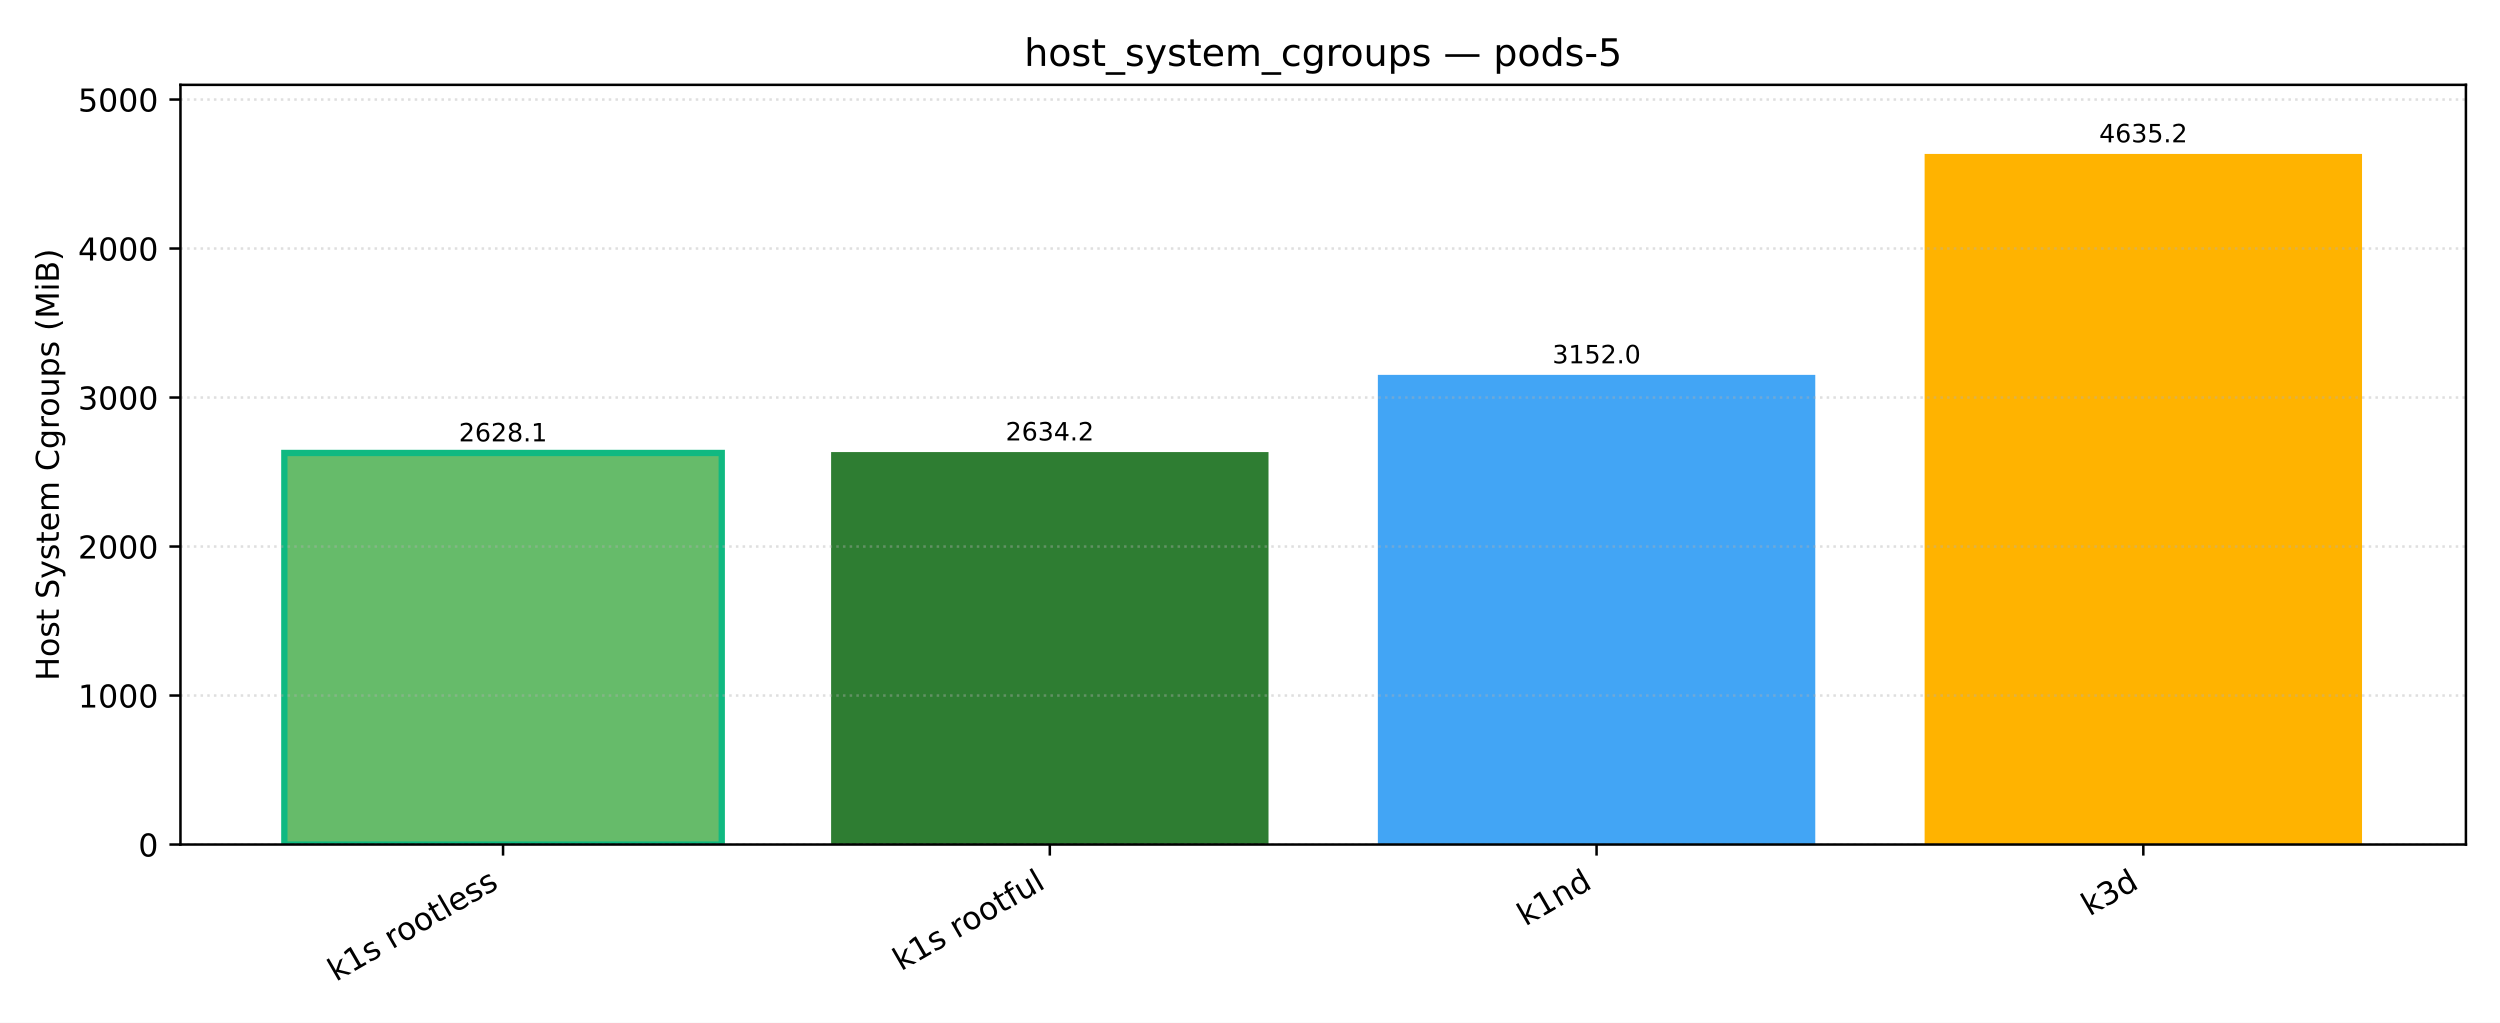
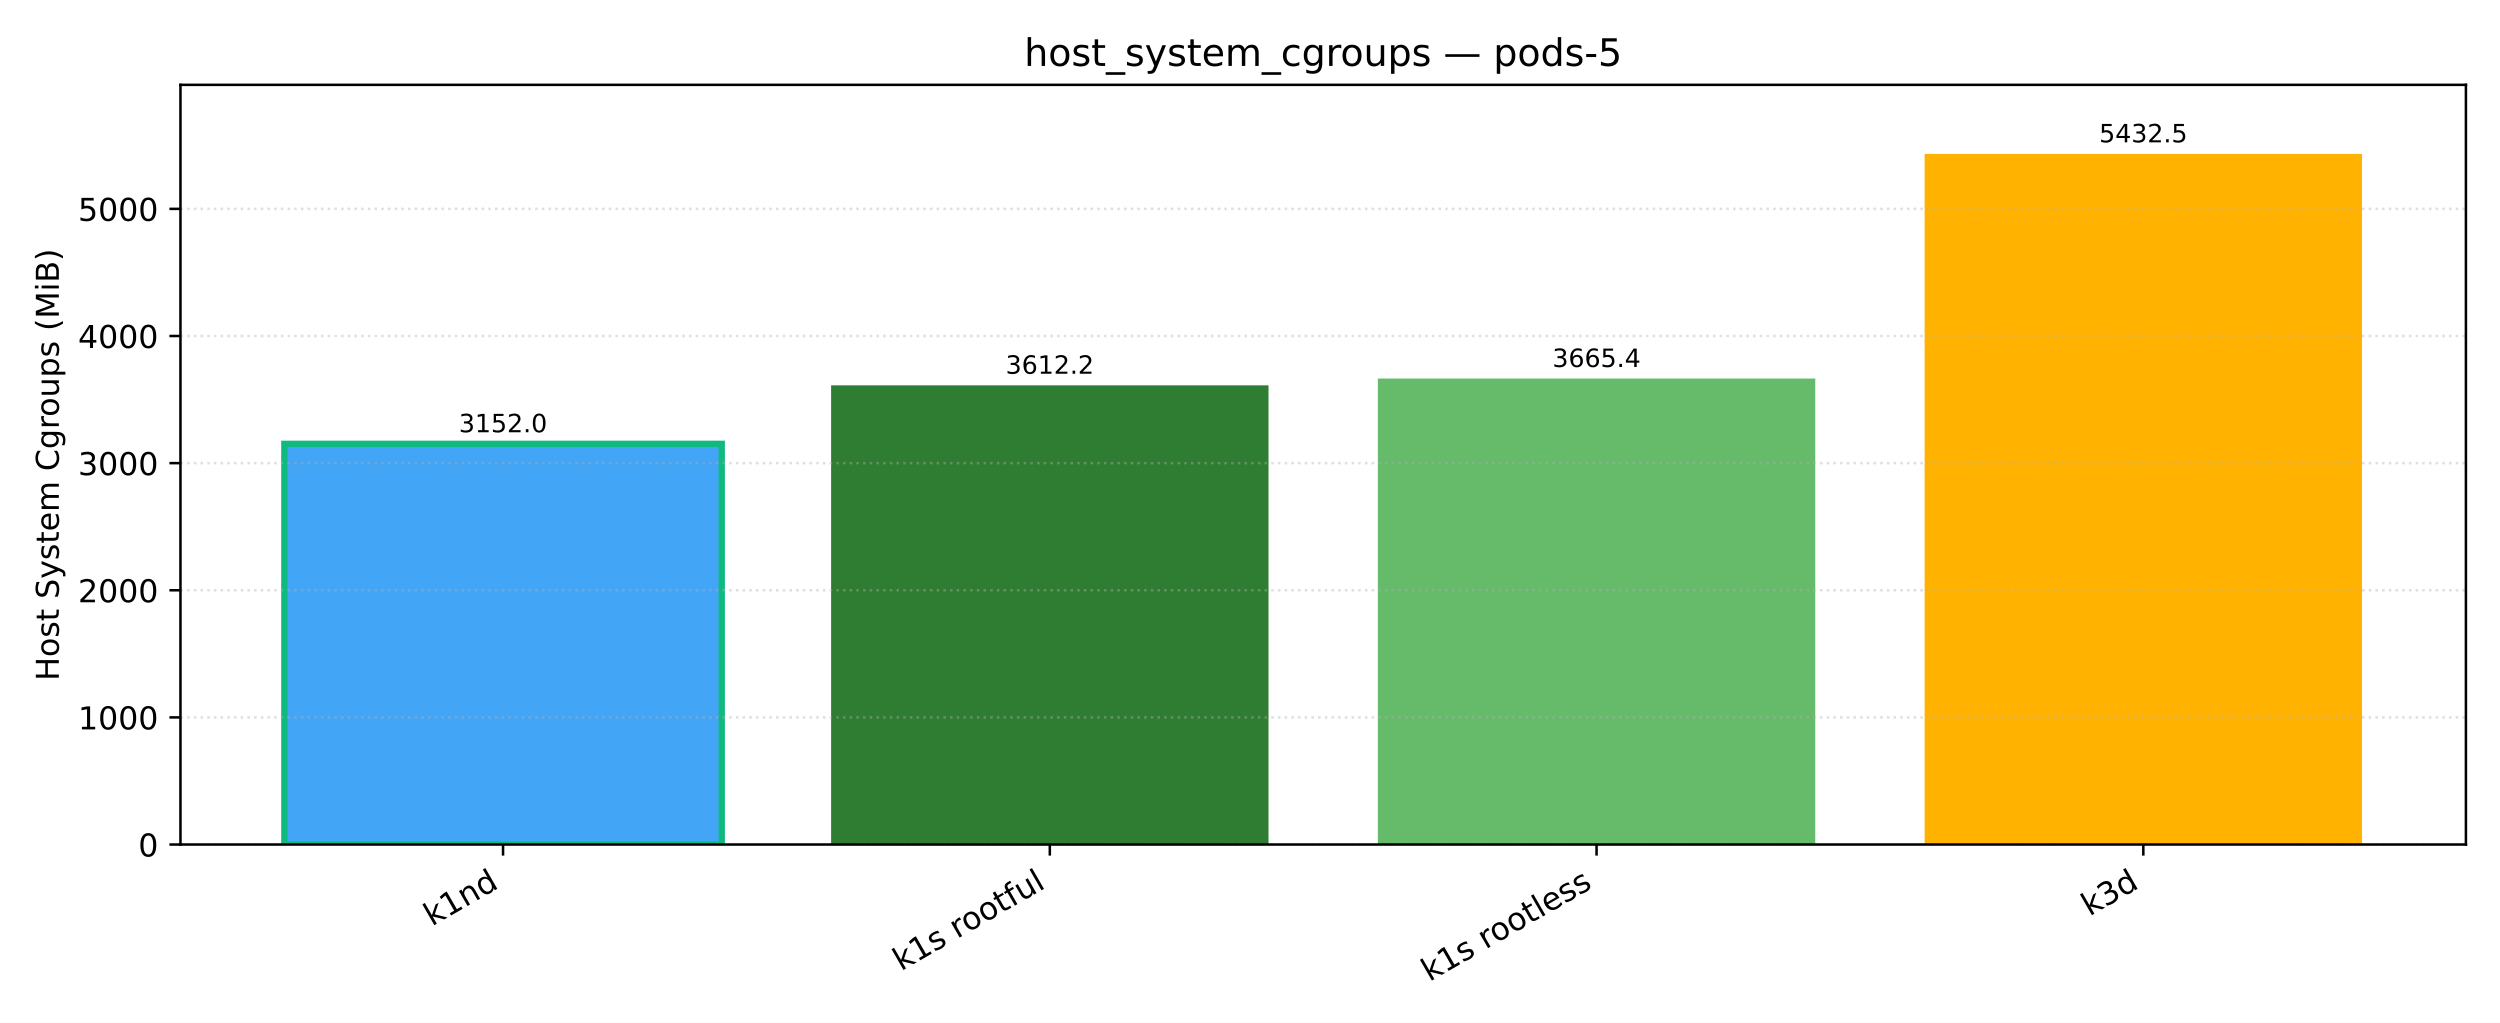
<svg xmlns="http://www.w3.org/2000/svg" xmlns:xlink="http://www.w3.org/1999/xlink" width="792pt" height="324pt" viewBox="0 0 792 324" version="1.1">
  <defs>
    <style type="text/css">*{stroke-linejoin: round; stroke-linecap: butt}</style>
  </defs>
  <g id="figure_1">
    <g id="patch_1">
      <path d="M 0 324  L 792 324  L 792 0  L 0 0  z " style="fill: #ffffff" />
    </g>
    <g id="axes_1">
      <g id="patch_2">
        <path d="M 57.17 267.545  L 781.2 267.545  L 781.2 26.88  L 57.17 26.88  z " style="fill: #ffffff" />
      </g>
      <g id="patch_3">
-         <path d="M 90.08 267.545  L 228.651 267.545  L 228.651 143.496  L 90.08 143.496  z " clip-path="url(#pa9e7e55f93)" style="fill: #66bb6a; stroke: #10b981; stroke-width: 2; stroke-linejoin: miter" />
+         <path d="M 90.08 267.545  L 228.651 267.545  L 228.651 140.604  L 90.08 140.604  z " clip-path="url(#pc81c554a76)" style="fill: #42a5f5; stroke: #10b981; stroke-width: 2; stroke-linejoin: miter" />
      </g>
      <g id="patch_4">
-         <path d="M 263.293 267.545  L 401.864 267.545  L 401.864 143.208  L 263.293 143.208  z " clip-path="url(#pa9e7e55f93)" style="fill: #2e7d32" />
+         <path d="M 263.293 267.545  L 401.864 267.545  L 401.864 122.07  L 263.293 122.07  z " clip-path="url(#pc81c554a76)" style="fill: #2e7d32" />
      </g>
      <g id="patch_5">
-         <path d="M 436.506 267.545  L 575.077 267.545  L 575.077 118.767  L 436.506 118.767  z " clip-path="url(#pa9e7e55f93)" style="fill: #42a5f5" />
+         <path d="M 436.506 267.545  L 575.077 267.545  L 575.077 119.929  L 436.506 119.929  z " clip-path="url(#pc81c554a76)" style="fill: #66bb6a" />
      </g>
      <g id="patch_6">
-         <path d="M 609.719 267.545  L 748.29 267.545  L 748.29 48.759  L 609.719 48.759  z " clip-path="url(#pa9e7e55f93)" style="fill: #ffb300" />
+         <path d="M 609.719 267.545  L 748.29 267.545  L 748.29 48.759  L 609.719 48.759  z " clip-path="url(#pc81c554a76)" style="fill: #ffb300" />
      </g>
      <g id="matplotlib.axis_1">
        <g id="xtick_1">
          <g id="line2d_1">
            <defs>
-               <path id="md1935716d8" d="M 0 0  L 0 3.5  " style="stroke: #000000; stroke-width: 0.8" />
+               <path id="m2b2e64605a" d="M 0 0  L 0 3.5  " style="stroke: #000000; stroke-width: 0.8" />
            </defs>
            <g>
-               <use xlink:href="#md1935716d8" x="159.366" y="267.545" style="stroke: #000000; stroke-width: 0.8" />
+               <use xlink:href="#m2b2e64605a" x="159.366" y="267.545" style="stroke: #000000; stroke-width: 0.8" />
            </g>
          </g>
          <g id="text_1">
-             <g transform="translate(106.4211 311.0931) rotate(-30) scale(0.1 -0.1)">
+             <g transform="translate(136.8145 293.5454) rotate(-30) scale(0.1 -0.1)">
              <defs>
                <path id="DejaVuSans-6b" d="M 581 4863  L 1159 4863  L 1159 1991  L 2875 3500  L 3609 3500  L 1753 1863  L 3688 0  L 2938 0  L 1159 1709  L 1159 0  L 581 0  L 581 4863  z " transform="scale(0.015625)" />
                <path id="DejaVuSans-31" d="M 794 531  L 1825 531  L 1825 4091  L 703 3866  L 703 4441  L 1819 4666  L 2450 4666  L 2450 531  L 3481 531  L 3481 0  L 794 0  L 794 531  z " transform="scale(0.015625)" />
+                 <path id="DejaVuSans-6e" d="M 3513 2113  L 3513 0  L 2938 0  L 2938 2094  Q 2938 2591 2744 2837  Q 2550 3084 2163 3084  Q 1697 3084 1428 2787  Q 1159 2491 1159 1978  L 1159 0  L 581 0  L 581 3500  L 1159 3500  L 1159 2956  Q 1366 3272 1645 3428  Q 1925 3584 2291 3584  Q 2894 3584 3203 3211  Q 3513 2838 3513 2113  z " transform="scale(0.015625)" />
+                 <path id="DejaVuSans-64" d="M 2906 2969  L 2906 4863  L 3481 4863  L 3481 0  L 2906 0  L 2906 525  Q 2725 213 2448 61  Q 2172 -91 1784 -91  Q 1150 -91 751 415  Q 353 922 353 1747  Q 353 2572 751 3078  Q 1150 3584 1784 3584  Q 2172 3584 2448 3432  Q 2725 3281 2906 2969  z M 947 1747  Q 947 1113 1208 752  Q 1469 391 1925 391  Q 2381 391 2643 752  Q 2906 1113 2906 1747  Q 2906 2381 2643 2742  Q 2381 3103 1925 3103  Q 1469 3103 1208 2742  Q 947 2381 947 1747  z " transform="scale(0.015625)" />
+               </defs>
+               <use xlink:href="#DejaVuSans-6b" />
+               <use xlink:href="#DejaVuSans-31" transform="translate(57.91016 0)" />
+               <use xlink:href="#DejaVuSans-6e" transform="translate(121.5332 0)" />
+               <use xlink:href="#DejaVuSans-64" transform="translate(184.9121 0)" />
+             </g>
+           </g>
+         </g>
+         <g id="xtick_2">
+           <g id="line2d_2">
+             <g>
+               <use xlink:href="#m2b2e64605a" x="332.579" y="267.545" style="stroke: #000000; stroke-width: 0.8" />
+             </g>
+           </g>
+           <g id="text_2">
+             <g transform="translate(285.4486 307.7361) rotate(-30) scale(0.1 -0.1)">
+               <defs>
                <path id="DejaVuSans-73" d="M 2834 3397  L 2834 2853  Q 2591 2978 2328 3040  Q 2066 3103 1784 3103  Q 1356 3103 1142 2972  Q 928 2841 928 2578  Q 928 2378 1081 2264  Q 1234 2150 1697 2047  L 1894 2003  Q 2506 1872 2764 1633  Q 3022 1394 3022 966  Q 3022 478 2636 193  Q 2250 -91 1575 -91  Q 1294 -91 989 -36  Q 684 19 347 128  L 347 722  Q 666 556 975 473  Q 1284 391 1588 391  Q 1994 391 2212 530  Q 2431 669 2431 922  Q 2431 1156 2273 1281  Q 2116 1406 1581 1522  L 1381 1569  Q 847 1681 609 1914  Q 372 2147 372 2553  Q 372 3047 722 3315  Q 1072 3584 1716 3584  Q 2034 3584 2315 3537  Q 2597 3491 2834 3397  z " transform="scale(0.015625)" />
                <path id="DejaVuSans-20" transform="scale(0.015625)" />
                <path id="DejaVuSans-72" d="M 2631 2963  Q 2534 3019 2420 3045  Q 2306 3072 2169 3072  Q 1681 3072 1420 2755  Q 1159 2438 1159 1844  L 1159 0  L 581 0  L 581 3500  L 1159 3500  L 1159 2956  Q 1341 3275 1631 3429  Q 1922 3584 2338 3584  Q 2397 3584 2469 3576  Q 2541 3569 2628 3553  L 2631 2963  z " transform="scale(0.015625)" />
                <path id="DejaVuSans-6f" d="M 1959 3097  Q 1497 3097 1228 2736  Q 959 2375 959 1747  Q 959 1119 1226 758  Q 1494 397 1959 397  Q 2419 397 2687 759  Q 2956 1122 2956 1747  Q 2956 2369 2687 2733  Q 2419 3097 1959 3097  z M 1959 3584  Q 2709 3584 3137 3096  Q 3566 2609 3566 1747  Q 3566 888 3137 398  Q 2709 -91 1959 -91  Q 1206 -91 779 398  Q 353 888 353 1747  Q 353 2609 779 3096  Q 1206 3584 1959 3584  z " transform="scale(0.015625)" />
                <path id="DejaVuSans-74" d="M 1172 4494  L 1172 3500  L 2356 3500  L 2356 3053  L 1172 3053  L 1172 1153  Q 1172 725 1289 603  Q 1406 481 1766 481  L 2356 481  L 2356 0  L 1766 0  Q 1100 0 847 248  Q 594 497 594 1153  L 594 3053  L 172 3053  L 172 3500  L 594 3500  L 594 4494  L 1172 4494  z " transform="scale(0.015625)" />
+                 <path id="DejaVuSans-66" d="M 2375 4863  L 2375 4384  L 1825 4384  Q 1516 4384 1395 4259  Q 1275 4134 1275 3809  L 1275 3500  L 2222 3500  L 2222 3053  L 1275 3053  L 1275 0  L 697 0  L 697 3053  L 147 3053  L 147 3500  L 697 3500  L 697 3744  Q 697 4328 969 4595  Q 1241 4863 1831 4863  L 2375 4863  z " transform="scale(0.015625)" />
+                 <path id="DejaVuSans-75" d="M 544 1381  L 544 3500  L 1119 3500  L 1119 1403  Q 1119 906 1312 657  Q 1506 409 1894 409  Q 2359 409 2629 706  Q 2900 1003 2900 1516  L 2900 3500  L 3475 3500  L 3475 0  L 2900 0  L 2900 538  Q 2691 219 2414 64  Q 2138 -91 1772 -91  Q 1169 -91 856 284  Q 544 659 544 1381  z M 1991 3584  L 1991 3584  z " transform="scale(0.015625)" />
                <path id="DejaVuSans-6c" d="M 603 4863  L 1178 4863  L 1178 0  L 603 0  L 603 4863  z " transform="scale(0.015625)" />
+               </defs>
+               <use xlink:href="#DejaVuSans-6b" />
+               <use xlink:href="#DejaVuSans-31" transform="translate(57.91016 0)" />
+               <use xlink:href="#DejaVuSans-73" transform="translate(121.5332 0)" />
+               <use xlink:href="#DejaVuSans-20" transform="translate(173.6328 0)" />
+               <use xlink:href="#DejaVuSans-72" transform="translate(205.4199 0)" />
+               <use xlink:href="#DejaVuSans-6f" transform="translate(244.2832 0)" />
+               <use xlink:href="#DejaVuSans-6f" transform="translate(305.4648 0)" />
+               <use xlink:href="#DejaVuSans-74" transform="translate(366.6465 0)" />
+               <use xlink:href="#DejaVuSans-66" transform="translate(405.8555 0)" />
+               <use xlink:href="#DejaVuSans-75" transform="translate(441.0605 0)" />
+               <use xlink:href="#DejaVuSans-6c" transform="translate(504.4395 0)" />
+             </g>
+           </g>
+         </g>
+         <g id="xtick_3">
+           <g id="line2d_3">
+             <g>
+               <use xlink:href="#m2b2e64605a" x="505.791" y="267.545" style="stroke: #000000; stroke-width: 0.8" />
+             </g>
+           </g>
+           <g id="text_3">
+             <g transform="translate(452.8469 311.0931) rotate(-30) scale(0.1 -0.1)">
+               <defs>
                <path id="DejaVuSans-65" d="M 3597 1894  L 3597 1613  L 953 1613  Q 991 1019 1311 708  Q 1631 397 2203 397  Q 2534 397 2845 478  Q 3156 559 3463 722  L 3463 178  Q 3153 47 2828 -22  Q 2503 -91 2169 -91  Q 1331 -91 842 396  Q 353 884 353 1716  Q 353 2575 817 3079  Q 1281 3584 2069 3584  Q 2775 3584 3186 3129  Q 3597 2675 3597 1894  z M 3022 2063  Q 3016 2534 2758 2815  Q 2500 3097 2075 3097  Q 1594 3097 1305 2825  Q 1016 2553 972 2059  L 3022 2063  z " transform="scale(0.015625)" />
              </defs>
              <use xlink:href="#DejaVuSans-6b" />
              <use xlink:href="#DejaVuSans-31" transform="translate(57.91016 0)" />
              <use xlink:href="#DejaVuSans-73" transform="translate(121.5332 0)" />
              <use xlink:href="#DejaVuSans-20" transform="translate(173.6328 0)" />
              <use xlink:href="#DejaVuSans-72" transform="translate(205.4199 0)" />
              <use xlink:href="#DejaVuSans-6f" transform="translate(244.2832 0)" />
              <use xlink:href="#DejaVuSans-6f" transform="translate(305.4648 0)" />
              <use xlink:href="#DejaVuSans-74" transform="translate(366.6465 0)" />
              <use xlink:href="#DejaVuSans-6c" transform="translate(405.8555 0)" />
              <use xlink:href="#DejaVuSans-65" transform="translate(433.6387 0)" />
              <use xlink:href="#DejaVuSans-73" transform="translate(495.1621 0)" />
              <use xlink:href="#DejaVuSans-73" transform="translate(547.2617 0)" />
            </g>
          </g>
        </g>
-         <g id="xtick_2">
-           <g id="line2d_2">
-             <g>
-               <use xlink:href="#md1935716d8" x="332.579" y="267.545" style="stroke: #000000; stroke-width: 0.8" />
-             </g>
-           </g>
-           <g id="text_2">
-             <g transform="translate(285.4486 307.7361) rotate(-30) scale(0.1 -0.1)">
-               <defs>
-                 <path id="DejaVuSans-66" d="M 2375 4863  L 2375 4384  L 1825 4384  Q 1516 4384 1395 4259  Q 1275 4134 1275 3809  L 1275 3500  L 2222 3500  L 2222 3053  L 1275 3053  L 1275 0  L 697 0  L 697 3053  L 147 3053  L 147 3500  L 697 3500  L 697 3744  Q 697 4328 969 4595  Q 1241 4863 1831 4863  L 2375 4863  z " transform="scale(0.015625)" />
-                 <path id="DejaVuSans-75" d="M 544 1381  L 544 3500  L 1119 3500  L 1119 1403  Q 1119 906 1312 657  Q 1506 409 1894 409  Q 2359 409 2629 706  Q 2900 1003 2900 1516  L 2900 3500  L 3475 3500  L 3475 0  L 2900 0  L 2900 538  Q 2691 219 2414 64  Q 2138 -91 1772 -91  Q 1169 -91 856 284  Q 544 659 544 1381  z M 1991 3584  L 1991 3584  z " transform="scale(0.015625)" />
-               </defs>
-               <use xlink:href="#DejaVuSans-6b" />
-               <use xlink:href="#DejaVuSans-31" transform="translate(57.91016 0)" />
-               <use xlink:href="#DejaVuSans-73" transform="translate(121.5332 0)" />
-               <use xlink:href="#DejaVuSans-20" transform="translate(173.6328 0)" />
-               <use xlink:href="#DejaVuSans-72" transform="translate(205.4199 0)" />
-               <use xlink:href="#DejaVuSans-6f" transform="translate(244.2832 0)" />
-               <use xlink:href="#DejaVuSans-6f" transform="translate(305.4648 0)" />
-               <use xlink:href="#DejaVuSans-74" transform="translate(366.6465 0)" />
-               <use xlink:href="#DejaVuSans-66" transform="translate(405.8555 0)" />
-               <use xlink:href="#DejaVuSans-75" transform="translate(441.0605 0)" />
-               <use xlink:href="#DejaVuSans-6c" transform="translate(504.4395 0)" />
-             </g>
-           </g>
-         </g>
-         <g id="xtick_3">
-           <g id="line2d_3">
-             <g>
-               <use xlink:href="#md1935716d8" x="505.791" y="267.545" style="stroke: #000000; stroke-width: 0.8" />
-             </g>
-           </g>
-           <g id="text_3">
-             <g transform="translate(483.2404 293.5454) rotate(-30) scale(0.1 -0.1)">
-               <defs>
-                 <path id="DejaVuSans-6e" d="M 3513 2113  L 3513 0  L 2938 0  L 2938 2094  Q 2938 2591 2744 2837  Q 2550 3084 2163 3084  Q 1697 3084 1428 2787  Q 1159 2491 1159 1978  L 1159 0  L 581 0  L 581 3500  L 1159 3500  L 1159 2956  Q 1366 3272 1645 3428  Q 1925 3584 2291 3584  Q 2894 3584 3203 3211  Q 3513 2838 3513 2113  z " transform="scale(0.015625)" />
-                 <path id="DejaVuSans-64" d="M 2906 2969  L 2906 4863  L 3481 4863  L 3481 0  L 2906 0  L 2906 525  Q 2725 213 2448 61  Q 2172 -91 1784 -91  Q 1150 -91 751 415  Q 353 922 353 1747  Q 353 2572 751 3078  Q 1150 3584 1784 3584  Q 2172 3584 2448 3432  Q 2725 3281 2906 2969  z M 947 1747  Q 947 1113 1208 752  Q 1469 391 1925 391  Q 2381 391 2643 752  Q 2906 1113 2906 1747  Q 2906 2381 2643 2742  Q 2381 3103 1925 3103  Q 1469 3103 1208 2742  Q 947 2381 947 1747  z " transform="scale(0.015625)" />
-               </defs>
-               <use xlink:href="#DejaVuSans-6b" />
-               <use xlink:href="#DejaVuSans-31" transform="translate(57.91016 0)" />
-               <use xlink:href="#DejaVuSans-6e" transform="translate(121.5332 0)" />
-               <use xlink:href="#DejaVuSans-64" transform="translate(184.9121 0)" />
-             </g>
-           </g>
-         </g>
        <g id="xtick_4">
          <g id="line2d_4">
            <g>
-               <use xlink:href="#md1935716d8" x="679.004" y="267.545" style="stroke: #000000; stroke-width: 0.8" />
+               <use xlink:href="#m2b2e64605a" x="679.004" y="267.545" style="stroke: #000000; stroke-width: 0.8" />
            </g>
          </g>
          <g id="text_4">
            <g transform="translate(661.9417 290.3767) rotate(-30) scale(0.1 -0.1)">
              <defs>
                <path id="DejaVuSans-33" d="M 2597 2516  Q 3050 2419 3304 2112  Q 3559 1806 3559 1356  Q 3559 666 3084 287  Q 2609 -91 1734 -91  Q 1441 -91 1130 -33  Q 819 25 488 141  L 488 750  Q 750 597 1062 519  Q 1375 441 1716 441  Q 2309 441 2620 675  Q 2931 909 2931 1356  Q 2931 1769 2642 2001  Q 2353 2234 1838 2234  L 1294 2234  L 1294 2753  L 1863 2753  Q 2328 2753 2575 2939  Q 2822 3125 2822 3475  Q 2822 3834 2567 4026  Q 2313 4219 1838 4219  Q 1578 4219 1281 4162  Q 984 4106 628 3988  L 628 4550  Q 988 4650 1302 4700  Q 1616 4750 1894 4750  Q 2613 4750 3031 4423  Q 3450 4097 3450 3541  Q 3450 3153 3228 2886  Q 3006 2619 2597 2516  z " transform="scale(0.015625)" />
              </defs>
              <use xlink:href="#DejaVuSans-6b" />
              <use xlink:href="#DejaVuSans-33" transform="translate(57.91016 0)" />
              <use xlink:href="#DejaVuSans-64" transform="translate(121.5332 0)" />
            </g>
          </g>
        </g>
      </g>
      <g id="matplotlib.axis_2">
        <g id="ytick_1">
          <g id="line2d_5">
-             <path d="M 57.17 267.545  L 781.2 267.545  " clip-path="url(#pa9e7e55f93)" style="fill: none; stroke-dasharray: 0.8,1.32; stroke-dashoffset: 0; stroke: #b0b0b0; stroke-opacity: 0.4; stroke-width: 0.8" />
+             <path d="M 57.17 267.545  L 781.2 267.545  " clip-path="url(#pc81c554a76)" style="fill: none; stroke-dasharray: 0.8,1.32; stroke-dashoffset: 0; stroke: #b0b0b0; stroke-opacity: 0.4; stroke-width: 0.8" />
          </g>
          <g id="line2d_6">
            <defs>
-               <path id="mbdef01e584" d="M 0 0  L -3.5 0  " style="stroke: #000000; stroke-width: 0.8" />
+               <path id="m7c8186aea4" d="M 0 0  L -3.5 0  " style="stroke: #000000; stroke-width: 0.8" />
            </defs>
            <g>
-               <use xlink:href="#mbdef01e584" x="57.17" y="267.545" style="stroke: #000000; stroke-width: 0.8" />
+               <use xlink:href="#m7c8186aea4" x="57.17" y="267.545" style="stroke: #000000; stroke-width: 0.8" />
            </g>
          </g>
          <g id="text_5">
            <g transform="translate(43.8075 271.3447) scale(0.1 -0.1)">
              <defs>
                <path id="DejaVuSans-30" d="M 2034 4250  Q 1547 4250 1301 3770  Q 1056 3291 1056 2328  Q 1056 1369 1301 889  Q 1547 409 2034 409  Q 2525 409 2770 889  Q 3016 1369 3016 2328  Q 3016 3291 2770 3770  Q 2525 4250 2034 4250  z M 2034 4750  Q 2819 4750 3233 4129  Q 3647 3509 3647 2328  Q 3647 1150 3233 529  Q 2819 -91 2034 -91  Q 1250 -91 836 529  Q 422 1150 422 2328  Q 422 3509 836 4129  Q 1250 4750 2034 4750  z " transform="scale(0.015625)" />
              </defs>
              <use xlink:href="#DejaVuSans-30" />
            </g>
          </g>
        </g>
        <g id="ytick_2">
          <g id="line2d_7">
-             <path d="M 57.17 220.344  L 781.2 220.344  " clip-path="url(#pa9e7e55f93)" style="fill: none; stroke-dasharray: 0.8,1.32; stroke-dashoffset: 0; stroke: #b0b0b0; stroke-opacity: 0.4; stroke-width: 0.8" />
+             <path d="M 57.17 227.272  L 781.2 227.272  " clip-path="url(#pc81c554a76)" style="fill: none; stroke-dasharray: 0.8,1.32; stroke-dashoffset: 0; stroke: #b0b0b0; stroke-opacity: 0.4; stroke-width: 0.8" />
          </g>
          <g id="line2d_8">
            <g>
-               <use xlink:href="#mbdef01e584" x="57.17" y="220.344" style="stroke: #000000; stroke-width: 0.8" />
+               <use xlink:href="#m7c8186aea4" x="57.17" y="227.272" style="stroke: #000000; stroke-width: 0.8" />
            </g>
          </g>
          <g id="text_6">
-             <g transform="translate(24.72 224.1431) scale(0.1 -0.1)">
+             <g transform="translate(24.72 231.0712) scale(0.1 -0.1)">
              <use xlink:href="#DejaVuSans-31" />
              <use xlink:href="#DejaVuSans-30" transform="translate(63.62305 0)" />
              <use xlink:href="#DejaVuSans-30" transform="translate(127.2461 0)" />
              <use xlink:href="#DejaVuSans-30" transform="translate(190.8691 0)" />
            </g>
          </g>
        </g>
        <g id="ytick_3">
          <g id="line2d_9">
-             <path d="M 57.17 173.142  L 781.2 173.142  " clip-path="url(#pa9e7e55f93)" style="fill: none; stroke-dasharray: 0.8,1.32; stroke-dashoffset: 0; stroke: #b0b0b0; stroke-opacity: 0.4; stroke-width: 0.8" />
+             <path d="M 57.17 186.999  L 781.2 186.999  " clip-path="url(#pc81c554a76)" style="fill: none; stroke-dasharray: 0.8,1.32; stroke-dashoffset: 0; stroke: #b0b0b0; stroke-opacity: 0.4; stroke-width: 0.8" />
          </g>
          <g id="line2d_10">
            <g>
-               <use xlink:href="#mbdef01e584" x="57.17" y="173.142" style="stroke: #000000; stroke-width: 0.8" />
+               <use xlink:href="#m7c8186aea4" x="57.17" y="186.999" style="stroke: #000000; stroke-width: 0.8" />
            </g>
          </g>
          <g id="text_7">
-             <g transform="translate(24.72 176.9416) scale(0.1 -0.1)">
+             <g transform="translate(24.72 190.7978) scale(0.1 -0.1)">
              <defs>
                <path id="DejaVuSans-32" d="M 1228 531  L 3431 531  L 3431 0  L 469 0  L 469 531  Q 828 903 1448 1529  Q 2069 2156 2228 2338  Q 2531 2678 2651 2914  Q 2772 3150 2772 3378  Q 2772 3750 2511 3984  Q 2250 4219 1831 4219  Q 1534 4219 1204 4116  Q 875 4013 500 3803  L 500 4441  Q 881 4594 1212 4672  Q 1544 4750 1819 4750  Q 2544 4750 2975 4387  Q 3406 4025 3406 3419  Q 3406 3131 3298 2873  Q 3191 2616 2906 2266  Q 2828 2175 2409 1742  Q 1991 1309 1228 531  z " transform="scale(0.015625)" />
              </defs>
              <use xlink:href="#DejaVuSans-32" />
              <use xlink:href="#DejaVuSans-30" transform="translate(63.62305 0)" />
              <use xlink:href="#DejaVuSans-30" transform="translate(127.2461 0)" />
              <use xlink:href="#DejaVuSans-30" transform="translate(190.8691 0)" />
            </g>
          </g>
        </g>
        <g id="ytick_4">
          <g id="line2d_11">
-             <path d="M 57.17 125.941  L 781.2 125.941  " clip-path="url(#pa9e7e55f93)" style="fill: none; stroke-dasharray: 0.8,1.32; stroke-dashoffset: 0; stroke: #b0b0b0; stroke-opacity: 0.4; stroke-width: 0.8" />
+             <path d="M 57.17 146.725  L 781.2 146.725  " clip-path="url(#pc81c554a76)" style="fill: none; stroke-dasharray: 0.8,1.32; stroke-dashoffset: 0; stroke: #b0b0b0; stroke-opacity: 0.4; stroke-width: 0.8" />
          </g>
          <g id="line2d_12">
            <g>
-               <use xlink:href="#mbdef01e584" x="57.17" y="125.941" style="stroke: #000000; stroke-width: 0.8" />
+               <use xlink:href="#m7c8186aea4" x="57.17" y="146.725" style="stroke: #000000; stroke-width: 0.8" />
            </g>
          </g>
          <g id="text_8">
-             <g transform="translate(24.72 129.74) scale(0.1 -0.1)">
+             <g transform="translate(24.72 150.5243) scale(0.1 -0.1)">
              <use xlink:href="#DejaVuSans-33" />
              <use xlink:href="#DejaVuSans-30" transform="translate(63.62305 0)" />
              <use xlink:href="#DejaVuSans-30" transform="translate(127.2461 0)" />
              <use xlink:href="#DejaVuSans-30" transform="translate(190.8691 0)" />
            </g>
          </g>
        </g>
        <g id="ytick_5">
          <g id="line2d_13">
-             <path d="M 57.17 78.739  L 781.2 78.739  " clip-path="url(#pa9e7e55f93)" style="fill: none; stroke-dasharray: 0.8,1.32; stroke-dashoffset: 0; stroke: #b0b0b0; stroke-opacity: 0.4; stroke-width: 0.8" />
+             <path d="M 57.17 106.452  L 781.2 106.452  " clip-path="url(#pc81c554a76)" style="fill: none; stroke-dasharray: 0.8,1.32; stroke-dashoffset: 0; stroke: #b0b0b0; stroke-opacity: 0.4; stroke-width: 0.8" />
          </g>
          <g id="line2d_14">
            <g>
-               <use xlink:href="#mbdef01e584" x="57.17" y="78.739" style="stroke: #000000; stroke-width: 0.8" />
+               <use xlink:href="#m7c8186aea4" x="57.17" y="106.452" style="stroke: #000000; stroke-width: 0.8" />
            </g>
          </g>
          <g id="text_9">
-             <g transform="translate(24.72 82.53845) scale(0.1 -0.1)">
+             <g transform="translate(24.72 110.2509) scale(0.1 -0.1)">
              <defs>
                <path id="DejaVuSans-34" d="M 2419 4116  L 825 1625  L 2419 1625  L 2419 4116  z M 2253 4666  L 3047 4666  L 3047 1625  L 3713 1625  L 3713 1100  L 3047 1100  L 3047 0  L 2419 0  L 2419 1100  L 313 1100  L 313 1709  L 2253 4666  z " transform="scale(0.015625)" />
              </defs>
              <use xlink:href="#DejaVuSans-34" />
              <use xlink:href="#DejaVuSans-30" transform="translate(63.62305 0)" />
              <use xlink:href="#DejaVuSans-30" transform="translate(127.2461 0)" />
              <use xlink:href="#DejaVuSans-30" transform="translate(190.8691 0)" />
            </g>
          </g>
        </g>
        <g id="ytick_6">
          <g id="line2d_15">
-             <path d="M 57.17 31.538  L 781.2 31.538  " clip-path="url(#pa9e7e55f93)" style="fill: none; stroke-dasharray: 0.8,1.32; stroke-dashoffset: 0; stroke: #b0b0b0; stroke-opacity: 0.4; stroke-width: 0.8" />
+             <path d="M 57.17 66.178  L 781.2 66.178  " clip-path="url(#pc81c554a76)" style="fill: none; stroke-dasharray: 0.8,1.32; stroke-dashoffset: 0; stroke: #b0b0b0; stroke-opacity: 0.4; stroke-width: 0.8" />
          </g>
          <g id="line2d_16">
            <g>
-               <use xlink:href="#mbdef01e584" x="57.17" y="31.538" style="stroke: #000000; stroke-width: 0.8" />
+               <use xlink:href="#m7c8186aea4" x="57.17" y="66.178" style="stroke: #000000; stroke-width: 0.8" />
            </g>
          </g>
          <g id="text_10">
-             <g transform="translate(24.72 35.33689) scale(0.1 -0.1)">
+             <g transform="translate(24.72 69.97742) scale(0.1 -0.1)">
              <defs>
                <path id="DejaVuSans-35" d="M 691 4666  L 3169 4666  L 3169 4134  L 1269 4134  L 1269 2991  Q 1406 3038 1543 3061  Q 1681 3084 1819 3084  Q 2600 3084 3056 2656  Q 3513 2228 3513 1497  Q 3513 744 3044 326  Q 2575 -91 1722 -91  Q 1428 -91 1123 -41  Q 819 9 494 109  L 494 744  Q 775 591 1075 516  Q 1375 441 1709 441  Q 2250 441 2565 725  Q 2881 1009 2881 1497  Q 2881 1984 2565 2268  Q 2250 2553 1709 2553  Q 1456 2553 1204 2497  Q 953 2441 691 2322  L 691 4666  z " transform="scale(0.015625)" />
              </defs>
              <use xlink:href="#DejaVuSans-35" />
              <use xlink:href="#DejaVuSans-30" transform="translate(63.62305 0)" />
              <use xlink:href="#DejaVuSans-30" transform="translate(127.2461 0)" />
              <use xlink:href="#DejaVuSans-30" transform="translate(190.8691 0)" />
            </g>
          </g>
        </g>
        <g id="text_11">
          <g transform="translate(18.64031 215.6604) rotate(-90) scale(0.1 -0.1)">
            <defs>
              <path id="DejaVuSans-48" d="M 628 4666  L 1259 4666  L 1259 2753  L 3553 2753  L 3553 4666  L 4184 4666  L 4184 0  L 3553 0  L 3553 2222  L 1259 2222  L 1259 0  L 628 0  L 628 4666  z " transform="scale(0.015625)" />
              <path id="DejaVuSans-53" d="M 3425 4513  L 3425 3897  Q 3066 4069 2747 4153  Q 2428 4238 2131 4238  Q 1616 4238 1336 4038  Q 1056 3838 1056 3469  Q 1056 3159 1242 3001  Q 1428 2844 1947 2747  L 2328 2669  Q 3034 2534 3370 2195  Q 3706 1856 3706 1288  Q 3706 609 3251 259  Q 2797 -91 1919 -91  Q 1588 -91 1214 -16  Q 841 59 441 206  L 441 856  Q 825 641 1194 531  Q 1563 422 1919 422  Q 2459 422 2753 634  Q 3047 847 3047 1241  Q 3047 1584 2836 1778  Q 2625 1972 2144 2069  L 1759 2144  Q 1053 2284 737 2584  Q 422 2884 422 3419  Q 422 4038 858 4394  Q 1294 4750 2059 4750  Q 2388 4750 2728 4690  Q 3069 4631 3425 4513  z " transform="scale(0.015625)" />
              <path id="DejaVuSans-79" d="M 2059 -325  Q 1816 -950 1584 -1140  Q 1353 -1331 966 -1331  L 506 -1331  L 506 -850  L 844 -850  Q 1081 -850 1212 -737  Q 1344 -625 1503 -206  L 1606 56  L 191 3500  L 800 3500  L 1894 763  L 2988 3500  L 3597 3500  L 2059 -325  z " transform="scale(0.015625)" />
              <path id="DejaVuSans-6d" d="M 3328 2828  Q 3544 3216 3844 3400  Q 4144 3584 4550 3584  Q 5097 3584 5394 3201  Q 5691 2819 5691 2113  L 5691 0  L 5113 0  L 5113 2094  Q 5113 2597 4934 2840  Q 4756 3084 4391 3084  Q 3944 3084 3684 2787  Q 3425 2491 3425 1978  L 3425 0  L 2847 0  L 2847 2094  Q 2847 2600 2669 2842  Q 2491 3084 2119 3084  Q 1678 3084 1418 2786  Q 1159 2488 1159 1978  L 1159 0  L 581 0  L 581 3500  L 1159 3500  L 1159 2956  Q 1356 3278 1631 3431  Q 1906 3584 2284 3584  Q 2666 3584 2933 3390  Q 3200 3197 3328 2828  z " transform="scale(0.015625)" />
              <path id="DejaVuSans-43" d="M 4122 4306  L 4122 3641  Q 3803 3938 3442 4084  Q 3081 4231 2675 4231  Q 1875 4231 1450 3742  Q 1025 3253 1025 2328  Q 1025 1406 1450 917  Q 1875 428 2675 428  Q 3081 428 3442 575  Q 3803 722 4122 1019  L 4122 359  Q 3791 134 3420 21  Q 3050 -91 2638 -91  Q 1578 -91 968 557  Q 359 1206 359 2328  Q 359 3453 968 4101  Q 1578 4750 2638 4750  Q 3056 4750 3426 4639  Q 3797 4528 4122 4306  z " transform="scale(0.015625)" />
              <path id="DejaVuSans-67" d="M 2906 1791  Q 2906 2416 2648 2759  Q 2391 3103 1925 3103  Q 1463 3103 1205 2759  Q 947 2416 947 1791  Q 947 1169 1205 825  Q 1463 481 1925 481  Q 2391 481 2648 825  Q 2906 1169 2906 1791  z M 3481 434  Q 3481 -459 3084 -895  Q 2688 -1331 1869 -1331  Q 1566 -1331 1297 -1286  Q 1028 -1241 775 -1147  L 775 -588  Q 1028 -725 1275 -790  Q 1522 -856 1778 -856  Q 2344 -856 2625 -561  Q 2906 -266 2906 331  L 2906 616  Q 2728 306 2450 153  Q 2172 0 1784 0  Q 1141 0 747 490  Q 353 981 353 1791  Q 353 2603 747 3093  Q 1141 3584 1784 3584  Q 2172 3584 2450 3431  Q 2728 3278 2906 2969  L 2906 3500  L 3481 3500  L 3481 434  z " transform="scale(0.015625)" />
              <path id="DejaVuSans-70" d="M 1159 525  L 1159 -1331  L 581 -1331  L 581 3500  L 1159 3500  L 1159 2969  Q 1341 3281 1617 3432  Q 1894 3584 2278 3584  Q 2916 3584 3314 3078  Q 3713 2572 3713 1747  Q 3713 922 3314 415  Q 2916 -91 2278 -91  Q 1894 -91 1617 61  Q 1341 213 1159 525  z M 3116 1747  Q 3116 2381 2855 2742  Q 2594 3103 2138 3103  Q 1681 3103 1420 2742  Q 1159 2381 1159 1747  Q 1159 1113 1420 752  Q 1681 391 2138 391  Q 2594 391 2855 752  Q 3116 1113 3116 1747  z " transform="scale(0.015625)" />
              <path id="DejaVuSans-28" d="M 1984 4856  Q 1566 4138 1362 3434  Q 1159 2731 1159 2009  Q 1159 1288 1364 580  Q 1569 -128 1984 -844  L 1484 -844  Q 1016 -109 783 600  Q 550 1309 550 2009  Q 550 2706 781 3412  Q 1013 4119 1484 4856  L 1984 4856  z " transform="scale(0.015625)" />
              <path id="DejaVuSans-4d" d="M 628 4666  L 1569 4666  L 2759 1491  L 3956 4666  L 4897 4666  L 4897 0  L 4281 0  L 4281 4097  L 3078 897  L 2444 897  L 1241 4097  L 1241 0  L 628 0  L 628 4666  z " transform="scale(0.015625)" />
              <path id="DejaVuSans-69" d="M 603 3500  L 1178 3500  L 1178 0  L 603 0  L 603 3500  z M 603 4863  L 1178 4863  L 1178 4134  L 603 4134  L 603 4863  z " transform="scale(0.015625)" />
              <path id="DejaVuSans-42" d="M 1259 2228  L 1259 519  L 2272 519  Q 2781 519 3026 730  Q 3272 941 3272 1375  Q 3272 1813 3026 2020  Q 2781 2228 2272 2228  L 1259 2228  z M 1259 4147  L 1259 2741  L 2194 2741  Q 2656 2741 2882 2914  Q 3109 3088 3109 3444  Q 3109 3797 2882 3972  Q 2656 4147 2194 4147  L 1259 4147  z M 628 4666  L 2241 4666  Q 2963 4666 3353 4366  Q 3744 4066 3744 3513  Q 3744 3084 3544 2831  Q 3344 2578 2956 2516  Q 3422 2416 3680 2098  Q 3938 1781 3938 1306  Q 3938 681 3513 340  Q 3088 0 2303 0  L 628 0  L 628 4666  z " transform="scale(0.015625)" />
              <path id="DejaVuSans-29" d="M 513 4856  L 1013 4856  Q 1481 4119 1714 3412  Q 1947 2706 1947 2009  Q 1947 1309 1714 600  Q 1481 -109 1013 -844  L 513 -844  Q 928 -128 1133 580  Q 1338 1288 1338 2009  Q 1338 2731 1133 3434  Q 928 4138 513 4856  z " transform="scale(0.015625)" />
            </defs>
            <use xlink:href="#DejaVuSans-48" />
            <use xlink:href="#DejaVuSans-6f" transform="translate(75.19531 0)" />
            <use xlink:href="#DejaVuSans-73" transform="translate(136.377 0)" />
            <use xlink:href="#DejaVuSans-74" transform="translate(188.4766 0)" />
            <use xlink:href="#DejaVuSans-20" transform="translate(227.6855 0)" />
            <use xlink:href="#DejaVuSans-53" transform="translate(259.4727 0)" />
            <use xlink:href="#DejaVuSans-79" transform="translate(322.9492 0)" />
            <use xlink:href="#DejaVuSans-73" transform="translate(382.1289 0)" />
            <use xlink:href="#DejaVuSans-74" transform="translate(434.2285 0)" />
            <use xlink:href="#DejaVuSans-65" transform="translate(473.4375 0)" />
            <use xlink:href="#DejaVuSans-6d" transform="translate(534.9609 0)" />
            <use xlink:href="#DejaVuSans-20" transform="translate(632.373 0)" />
            <use xlink:href="#DejaVuSans-43" transform="translate(664.1602 0)" />
            <use xlink:href="#DejaVuSans-67" transform="translate(733.9844 0)" />
            <use xlink:href="#DejaVuSans-72" transform="translate(797.4609 0)" />
            <use xlink:href="#DejaVuSans-6f" transform="translate(836.3242 0)" />
            <use xlink:href="#DejaVuSans-75" transform="translate(897.5059 0)" />
            <use xlink:href="#DejaVuSans-70" transform="translate(960.8848 0)" />
            <use xlink:href="#DejaVuSans-73" transform="translate(1024.361 0)" />
            <use xlink:href="#DejaVuSans-20" transform="translate(1076.461 0)" />
            <use xlink:href="#DejaVuSans-28" transform="translate(1108.248 0)" />
            <use xlink:href="#DejaVuSans-4d" transform="translate(1147.262 0)" />
            <use xlink:href="#DejaVuSans-69" transform="translate(1233.541 0)" />
            <use xlink:href="#DejaVuSans-42" transform="translate(1261.324 0)" />
            <use xlink:href="#DejaVuSans-29" transform="translate(1329.928 0)" />
          </g>
        </g>
      </g>
      <g id="patch_7">
        <path d="M 57.17 267.545  L 57.17 26.88  " style="fill: none; stroke: #000000; stroke-width: 0.8; stroke-linejoin: miter; stroke-linecap: square" />
      </g>
      <g id="patch_8">
        <path d="M 781.2 267.545  L 781.2 26.88  " style="fill: none; stroke: #000000; stroke-width: 0.8; stroke-linejoin: miter; stroke-linecap: square" />
      </g>
      <g id="patch_9">
        <path d="M 57.17 267.545  L 781.2 267.545  " style="fill: none; stroke: #000000; stroke-width: 0.8; stroke-linejoin: miter; stroke-linecap: square" />
      </g>
      <g id="patch_10">
        <path d="M 57.17 26.88  L 781.2 26.88  " style="fill: none; stroke: #000000; stroke-width: 0.8; stroke-linejoin: miter; stroke-linecap: square" />
      </g>
      <g id="text_12">
-         <g transform="translate(145.3694 139.8318) scale(0.08 -0.08)">
+         <g transform="translate(145.3694 136.9401) scale(0.08 -0.08)">
          <defs>
-             <path id="DejaVuSans-36" d="M 2113 2584  Q 1688 2584 1439 2293  Q 1191 2003 1191 1497  Q 1191 994 1439 701  Q 1688 409 2113 409  Q 2538 409 2786 701  Q 3034 994 3034 1497  Q 3034 2003 2786 2293  Q 2538 2584 2113 2584  z M 3366 4563  L 3366 3988  Q 3128 4100 2886 4159  Q 2644 4219 2406 4219  Q 1781 4219 1451 3797  Q 1122 3375 1075 2522  Q 1259 2794 1537 2939  Q 1816 3084 2150 3084  Q 2853 3084 3261 2657  Q 3669 2231 3669 1497  Q 3669 778 3244 343  Q 2819 -91 2113 -91  Q 1303 -91 875 529  Q 447 1150 447 2328  Q 447 3434 972 4092  Q 1497 4750 2381 4750  Q 2619 4750 2861 4703  Q 3103 4656 3366 4563  z " transform="scale(0.015625)" />
-             <path id="DejaVuSans-38" d="M 2034 2216  Q 1584 2216 1326 1975  Q 1069 1734 1069 1313  Q 1069 891 1326 650  Q 1584 409 2034 409  Q 2484 409 2743 651  Q 3003 894 3003 1313  Q 3003 1734 2745 1975  Q 2488 2216 2034 2216  z M 1403 2484  Q 997 2584 770 2862  Q 544 3141 544 3541  Q 544 4100 942 4425  Q 1341 4750 2034 4750  Q 2731 4750 3128 4425  Q 3525 4100 3525 3541  Q 3525 3141 3298 2862  Q 3072 2584 2669 2484  Q 3125 2378 3379 2068  Q 3634 1759 3634 1313  Q 3634 634 3220 271  Q 2806 -91 2034 -91  Q 1263 -91 848 271  Q 434 634 434 1313  Q 434 1759 690 2068  Q 947 2378 1403 2484  z M 1172 3481  Q 1172 3119 1398 2916  Q 1625 2713 2034 2713  Q 2441 2713 2670 2916  Q 2900 3119 2900 3481  Q 2900 3844 2670 4047  Q 2441 4250 2034 4250  Q 1625 4250 1398 4047  Q 1172 3844 1172 3481  z " transform="scale(0.015625)" />
            <path id="DejaVuSans-2e" d="M 684 794  L 1344 794  L 1344 0  L 684 0  L 684 794  z " transform="scale(0.015625)" />
          </defs>
-           <use xlink:href="#DejaVuSans-32" />
-           <use xlink:href="#DejaVuSans-36" transform="translate(63.62305 0)" />
-           <use xlink:href="#DejaVuSans-32" transform="translate(127.2461 0)" />
-           <use xlink:href="#DejaVuSans-38" transform="translate(190.8691 0)" />
-           <use xlink:href="#DejaVuSans-2e" transform="translate(254.4922 0)" />
-           <use xlink:href="#DejaVuSans-31" transform="translate(286.2793 0)" />
-         </g>
-       </g>
-       <g id="text_13">
-         <g transform="translate(318.5823 139.5447) scale(0.08 -0.08)">
-           <use xlink:href="#DejaVuSans-32" />
-           <use xlink:href="#DejaVuSans-36" transform="translate(63.62305 0)" />
-           <use xlink:href="#DejaVuSans-33" transform="translate(127.2461 0)" />
-           <use xlink:href="#DejaVuSans-34" transform="translate(190.8691 0)" />
-           <use xlink:href="#DejaVuSans-2e" transform="translate(254.4922 0)" />
-           <use xlink:href="#DejaVuSans-32" transform="translate(286.2793 0)" />
-         </g>
-       </g>
-       <g id="text_14">
-         <g transform="translate(491.7952 115.1028) scale(0.08 -0.08)">
          <use xlink:href="#DejaVuSans-33" />
          <use xlink:href="#DejaVuSans-31" transform="translate(63.62305 0)" />
          <use xlink:href="#DejaVuSans-35" transform="translate(127.2461 0)" />
          <use xlink:href="#DejaVuSans-32" transform="translate(190.8691 0)" />
          <use xlink:href="#DejaVuSans-2e" transform="translate(254.4922 0)" />
          <use xlink:href="#DejaVuSans-30" transform="translate(286.2793 0)" />
        </g>
      </g>
+       <g id="text_13">
+         <g transform="translate(318.5823 118.4066) scale(0.08 -0.08)">
+           <defs>
+             <path id="DejaVuSans-36" d="M 2113 2584  Q 1688 2584 1439 2293  Q 1191 2003 1191 1497  Q 1191 994 1439 701  Q 1688 409 2113 409  Q 2538 409 2786 701  Q 3034 994 3034 1497  Q 3034 2003 2786 2293  Q 2538 2584 2113 2584  z M 3366 4563  L 3366 3988  Q 3128 4100 2886 4159  Q 2644 4219 2406 4219  Q 1781 4219 1451 3797  Q 1122 3375 1075 2522  Q 1259 2794 1537 2939  Q 1816 3084 2150 3084  Q 2853 3084 3261 2657  Q 3669 2231 3669 1497  Q 3669 778 3244 343  Q 2819 -91 2113 -91  Q 1303 -91 875 529  Q 447 1150 447 2328  Q 447 3434 972 4092  Q 1497 4750 2381 4750  Q 2619 4750 2861 4703  Q 3103 4656 3366 4563  z " transform="scale(0.015625)" />
+           </defs>
+           <use xlink:href="#DejaVuSans-33" />
+           <use xlink:href="#DejaVuSans-36" transform="translate(63.62305 0)" />
+           <use xlink:href="#DejaVuSans-31" transform="translate(127.2461 0)" />
+           <use xlink:href="#DejaVuSans-32" transform="translate(190.8691 0)" />
+           <use xlink:href="#DejaVuSans-2e" transform="translate(254.4922 0)" />
+           <use xlink:href="#DejaVuSans-32" transform="translate(286.2793 0)" />
+         </g>
+       </g>
+       <g id="text_14">
+         <g transform="translate(491.7952 116.2654) scale(0.08 -0.08)">
+           <use xlink:href="#DejaVuSans-33" />
+           <use xlink:href="#DejaVuSans-36" transform="translate(63.62305 0)" />
+           <use xlink:href="#DejaVuSans-36" transform="translate(127.2461 0)" />
+           <use xlink:href="#DejaVuSans-35" transform="translate(190.8691 0)" />
+           <use xlink:href="#DejaVuSans-2e" transform="translate(254.4922 0)" />
+           <use xlink:href="#DejaVuSans-34" transform="translate(286.2793 0)" />
+         </g>
+       </g>
      <g id="text_15">
        <g transform="translate(665.0081 45.09493) scale(0.08 -0.08)">
-           <use xlink:href="#DejaVuSans-34" />
-           <use xlink:href="#DejaVuSans-36" transform="translate(63.62305 0)" />
+           <use xlink:href="#DejaVuSans-35" />
+           <use xlink:href="#DejaVuSans-34" transform="translate(63.62305 0)" />
          <use xlink:href="#DejaVuSans-33" transform="translate(127.2461 0)" />
-           <use xlink:href="#DejaVuSans-35" transform="translate(190.8691 0)" />
+           <use xlink:href="#DejaVuSans-32" transform="translate(190.8691 0)" />
          <use xlink:href="#DejaVuSans-2e" transform="translate(254.4922 0)" />
-           <use xlink:href="#DejaVuSans-32" transform="translate(286.2793 0)" />
+           <use xlink:href="#DejaVuSans-35" transform="translate(286.2793 0)" />
        </g>
      </g>
      <g id="text_16">
        <g transform="translate(324.4834 20.88) scale(0.12 -0.12)">
          <defs>
            <path id="DejaVuSans-68" d="M 3513 2113  L 3513 0  L 2938 0  L 2938 2094  Q 2938 2591 2744 2837  Q 2550 3084 2163 3084  Q 1697 3084 1428 2787  Q 1159 2491 1159 1978  L 1159 0  L 581 0  L 581 4863  L 1159 4863  L 1159 2956  Q 1366 3272 1645 3428  Q 1925 3584 2291 3584  Q 2894 3584 3203 3211  Q 3513 2838 3513 2113  z " transform="scale(0.015625)" />
            <path id="DejaVuSans-5f" d="M 3263 -1063  L 3263 -1509  L -63 -1509  L -63 -1063  L 3263 -1063  z " transform="scale(0.015625)" />
            <path id="DejaVuSans-63" d="M 3122 3366  L 3122 2828  Q 2878 2963 2633 3030  Q 2388 3097 2138 3097  Q 1578 3097 1268 2742  Q 959 2388 959 1747  Q 959 1106 1268 751  Q 1578 397 2138 397  Q 2388 397 2633 464  Q 2878 531 3122 666  L 3122 134  Q 2881 22 2623 -34  Q 2366 -91 2075 -91  Q 1284 -91 818 406  Q 353 903 353 1747  Q 353 2603 823 3093  Q 1294 3584 2113 3584  Q 2378 3584 2631 3529  Q 2884 3475 3122 3366  z " transform="scale(0.015625)" />
            <path id="DejaVuSans-2014" d="M 313 1978  L 6088 1978  L 6088 1528  L 313 1528  L 313 1978  z " transform="scale(0.015625)" />
            <path id="DejaVuSans-2d" d="M 313 2009  L 1997 2009  L 1997 1497  L 313 1497  L 313 2009  z " transform="scale(0.015625)" />
          </defs>
          <use xlink:href="#DejaVuSans-68" />
          <use xlink:href="#DejaVuSans-6f" transform="translate(63.37891 0)" />
          <use xlink:href="#DejaVuSans-73" transform="translate(124.5605 0)" />
          <use xlink:href="#DejaVuSans-74" transform="translate(176.6602 0)" />
          <use xlink:href="#DejaVuSans-5f" transform="translate(215.8691 0)" />
          <use xlink:href="#DejaVuSans-73" transform="translate(265.8691 0)" />
          <use xlink:href="#DejaVuSans-79" transform="translate(317.9688 0)" />
          <use xlink:href="#DejaVuSans-73" transform="translate(377.1484 0)" />
          <use xlink:href="#DejaVuSans-74" transform="translate(429.248 0)" />
          <use xlink:href="#DejaVuSans-65" transform="translate(468.457 0)" />
          <use xlink:href="#DejaVuSans-6d" transform="translate(529.9805 0)" />
          <use xlink:href="#DejaVuSans-5f" transform="translate(627.3926 0)" />
          <use xlink:href="#DejaVuSans-63" transform="translate(677.3926 0)" />
          <use xlink:href="#DejaVuSans-67" transform="translate(732.373 0)" />
          <use xlink:href="#DejaVuSans-72" transform="translate(795.8496 0)" />
          <use xlink:href="#DejaVuSans-6f" transform="translate(834.7129 0)" />
          <use xlink:href="#DejaVuSans-75" transform="translate(895.8945 0)" />
          <use xlink:href="#DejaVuSans-70" transform="translate(959.2734 0)" />
          <use xlink:href="#DejaVuSans-73" transform="translate(1022.75 0)" />
          <use xlink:href="#DejaVuSans-20" transform="translate(1074.85 0)" />
          <use xlink:href="#DejaVuSans-2014" transform="translate(1106.637 0)" />
          <use xlink:href="#DejaVuSans-20" transform="translate(1206.637 0)" />
          <use xlink:href="#DejaVuSans-70" transform="translate(1238.424 0)" />
          <use xlink:href="#DejaVuSans-6f" transform="translate(1301.9 0)" />
          <use xlink:href="#DejaVuSans-64" transform="translate(1363.082 0)" />
          <use xlink:href="#DejaVuSans-73" transform="translate(1426.559 0)" />
          <use xlink:href="#DejaVuSans-2d" transform="translate(1478.658 0)" />
          <use xlink:href="#DejaVuSans-35" transform="translate(1514.742 0)" />
        </g>
      </g>
    </g>
  </g>
  <defs>
-     <clipPath id="pa9e7e55f93">
+     <clipPath id="pc81c554a76">
      <rect x="57.17" y="26.88" width="724.03" height="240.665" />
    </clipPath>
  </defs>
</svg>
